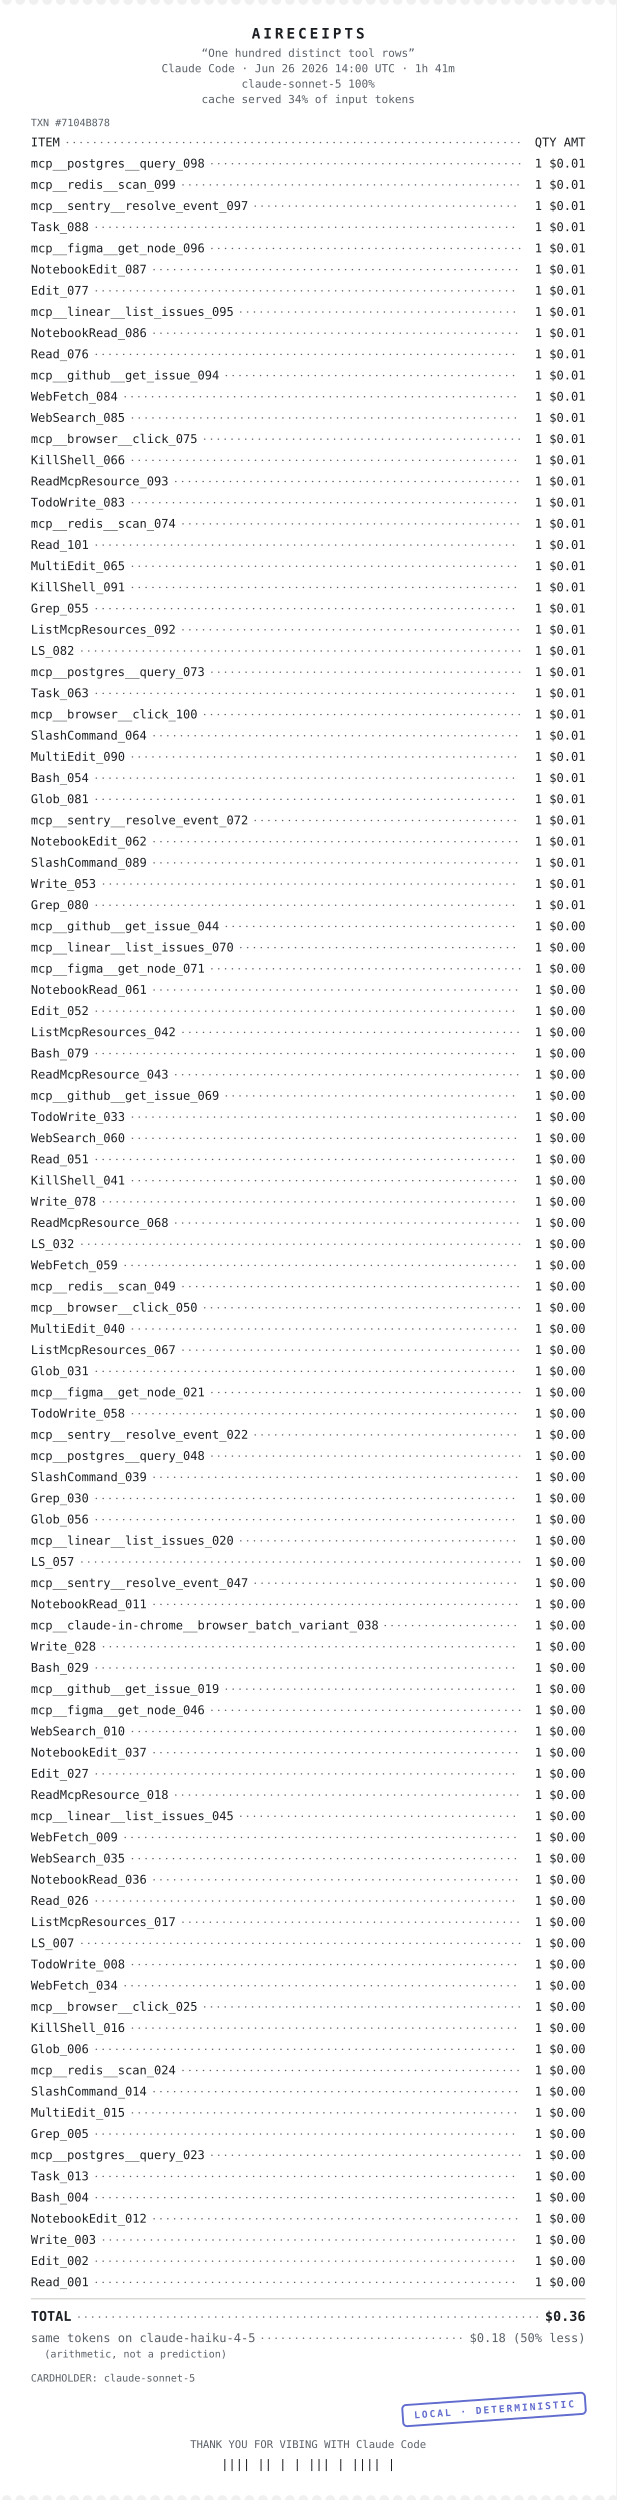
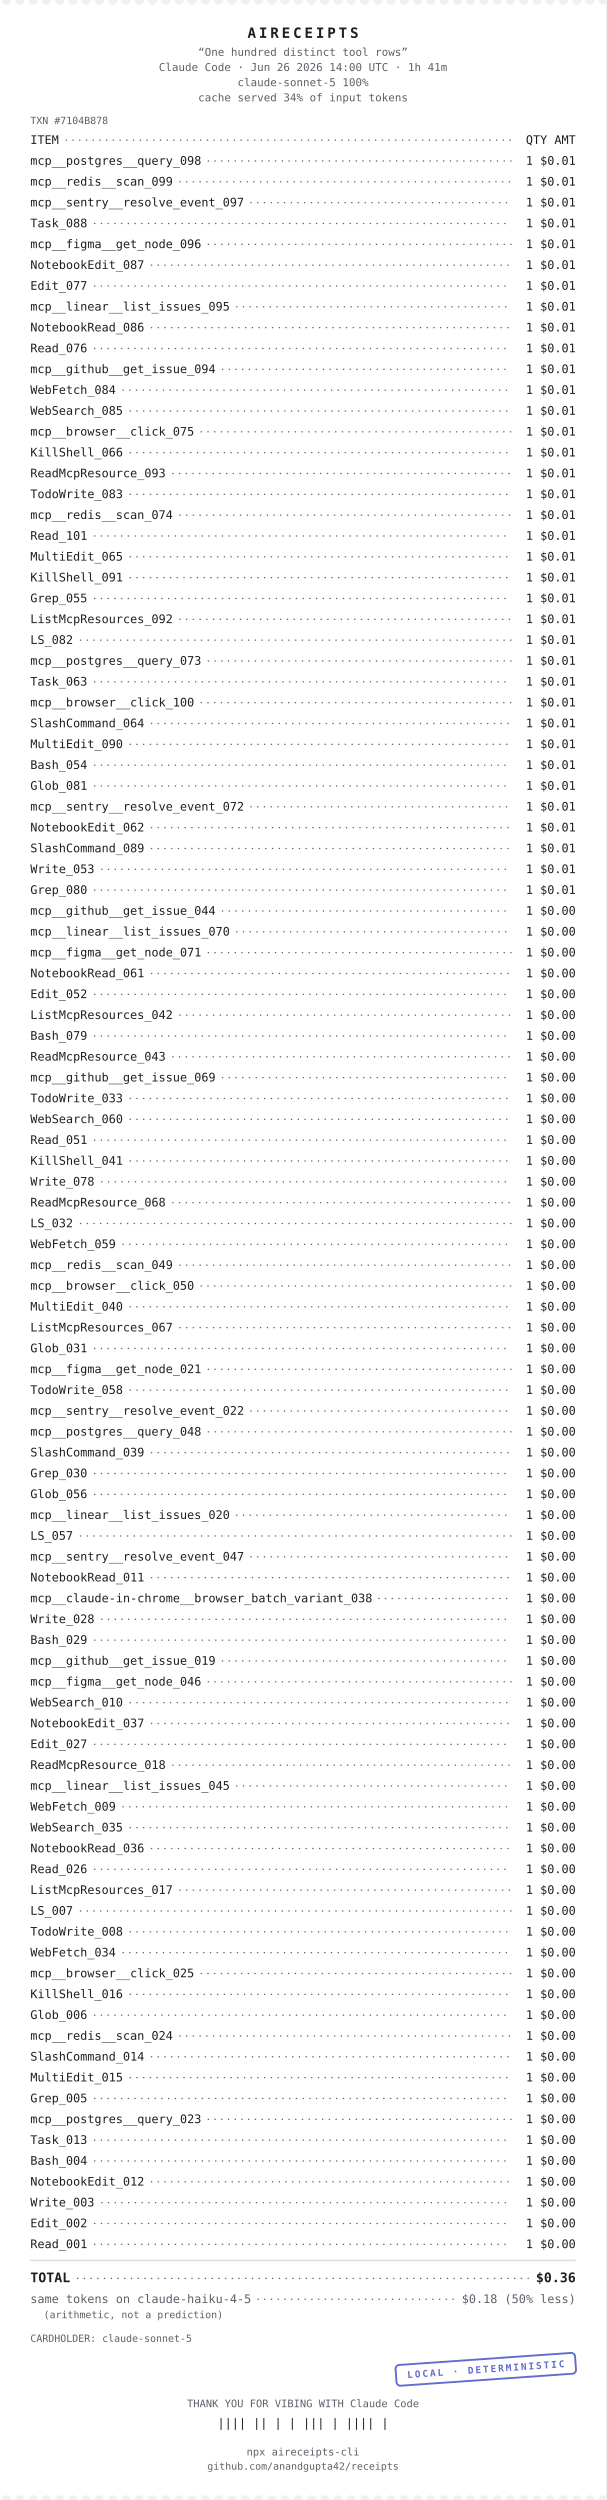
- <svg xmlns="http://www.w3.org/2000/svg" width="640" height="2596" viewBox="0 0 640 2596" font-family="&quot;SF Mono&quot;,&quot;Cascadia Code&quot;,&quot;JetBrains Mono&quot;,Menlo,Consolas,monospace" role="img" aria-label="aireceipts cost receipt">
+ <svg xmlns="http://www.w3.org/2000/svg" width="640" height="2640" viewBox="0 0 640 2640" font-family="&quot;SF Mono&quot;,&quot;Cascadia Code&quot;,&quot;JetBrains Mono&quot;,Menlo,Consolas,monospace" role="img" aria-label="aireceipts cost receipt">
  <g transform="translate(0 0)">
    <defs>
-       <mask id="perf-0" maskUnits="userSpaceOnUse" x="-5" y="-5" width="650" height="2606">
-         <rect x="0" y="0" width="640" height="2596" fill="#FFFFFF" />
+       <mask id="perf-0" maskUnits="userSpaceOnUse" x="-5" y="-5" width="650" height="2650">
+         <rect x="0" y="0" width="640" height="2640" fill="#FFFFFF" />
        <g class="perf-top">
          <circle cx="7" cy="0" r="5" fill="#000000" />
          <circle cx="21" cy="0" r="5" fill="#000000" />
          <circle cx="35" cy="0" r="5" fill="#000000" />
          <circle cx="49" cy="0" r="5" fill="#000000" />
          <circle cx="63" cy="0" r="5" fill="#000000" />
          <circle cx="77" cy="0" r="5" fill="#000000" />
          <circle cx="91" cy="0" r="5" fill="#000000" />
          <circle cx="105" cy="0" r="5" fill="#000000" />
          <circle cx="119" cy="0" r="5" fill="#000000" />
          <circle cx="133" cy="0" r="5" fill="#000000" />
          <circle cx="147" cy="0" r="5" fill="#000000" />
          <circle cx="161" cy="0" r="5" fill="#000000" />
          <circle cx="175" cy="0" r="5" fill="#000000" />
          <circle cx="189" cy="0" r="5" fill="#000000" />
          <circle cx="203" cy="0" r="5" fill="#000000" />
          <circle cx="217" cy="0" r="5" fill="#000000" />
          <circle cx="231" cy="0" r="5" fill="#000000" />
          <circle cx="245" cy="0" r="5" fill="#000000" />
          <circle cx="259" cy="0" r="5" fill="#000000" />
          <circle cx="273" cy="0" r="5" fill="#000000" />
          <circle cx="287" cy="0" r="5" fill="#000000" />
          <circle cx="301" cy="0" r="5" fill="#000000" />
          <circle cx="315" cy="0" r="5" fill="#000000" />
          <circle cx="329" cy="0" r="5" fill="#000000" />
          <circle cx="343" cy="0" r="5" fill="#000000" />
          <circle cx="357" cy="0" r="5" fill="#000000" />
          <circle cx="371" cy="0" r="5" fill="#000000" />
          <circle cx="385" cy="0" r="5" fill="#000000" />
          <circle cx="399" cy="0" r="5" fill="#000000" />
          <circle cx="413" cy="0" r="5" fill="#000000" />
          <circle cx="427" cy="0" r="5" fill="#000000" />
          <circle cx="441" cy="0" r="5" fill="#000000" />
          <circle cx="455" cy="0" r="5" fill="#000000" />
          <circle cx="469" cy="0" r="5" fill="#000000" />
          <circle cx="483" cy="0" r="5" fill="#000000" />
          <circle cx="497" cy="0" r="5" fill="#000000" />
          <circle cx="511" cy="0" r="5" fill="#000000" />
          <circle cx="525" cy="0" r="5" fill="#000000" />
          <circle cx="539" cy="0" r="5" fill="#000000" />
          <circle cx="553" cy="0" r="5" fill="#000000" />
          <circle cx="567" cy="0" r="5" fill="#000000" />
          <circle cx="581" cy="0" r="5" fill="#000000" />
          <circle cx="595" cy="0" r="5" fill="#000000" />
          <circle cx="609" cy="0" r="5" fill="#000000" />
          <circle cx="623" cy="0" r="5" fill="#000000" />
          <circle cx="637" cy="0" r="5" fill="#000000" />
        </g>
        <g class="perf-bottom">
-           <circle cx="7" cy="2596" r="5" fill="#000000" />
-           <circle cx="21" cy="2596" r="5" fill="#000000" />
-           <circle cx="35" cy="2596" r="5" fill="#000000" />
-           <circle cx="49" cy="2596" r="5" fill="#000000" />
-           <circle cx="63" cy="2596" r="5" fill="#000000" />
-           <circle cx="77" cy="2596" r="5" fill="#000000" />
-           <circle cx="91" cy="2596" r="5" fill="#000000" />
-           <circle cx="105" cy="2596" r="5" fill="#000000" />
-           <circle cx="119" cy="2596" r="5" fill="#000000" />
-           <circle cx="133" cy="2596" r="5" fill="#000000" />
-           <circle cx="147" cy="2596" r="5" fill="#000000" />
-           <circle cx="161" cy="2596" r="5" fill="#000000" />
-           <circle cx="175" cy="2596" r="5" fill="#000000" />
-           <circle cx="189" cy="2596" r="5" fill="#000000" />
-           <circle cx="203" cy="2596" r="5" fill="#000000" />
-           <circle cx="217" cy="2596" r="5" fill="#000000" />
-           <circle cx="231" cy="2596" r="5" fill="#000000" />
-           <circle cx="245" cy="2596" r="5" fill="#000000" />
-           <circle cx="259" cy="2596" r="5" fill="#000000" />
-           <circle cx="273" cy="2596" r="5" fill="#000000" />
-           <circle cx="287" cy="2596" r="5" fill="#000000" />
-           <circle cx="301" cy="2596" r="5" fill="#000000" />
-           <circle cx="315" cy="2596" r="5" fill="#000000" />
-           <circle cx="329" cy="2596" r="5" fill="#000000" />
-           <circle cx="343" cy="2596" r="5" fill="#000000" />
-           <circle cx="357" cy="2596" r="5" fill="#000000" />
-           <circle cx="371" cy="2596" r="5" fill="#000000" />
-           <circle cx="385" cy="2596" r="5" fill="#000000" />
-           <circle cx="399" cy="2596" r="5" fill="#000000" />
-           <circle cx="413" cy="2596" r="5" fill="#000000" />
-           <circle cx="427" cy="2596" r="5" fill="#000000" />
-           <circle cx="441" cy="2596" r="5" fill="#000000" />
-           <circle cx="455" cy="2596" r="5" fill="#000000" />
-           <circle cx="469" cy="2596" r="5" fill="#000000" />
-           <circle cx="483" cy="2596" r="5" fill="#000000" />
-           <circle cx="497" cy="2596" r="5" fill="#000000" />
-           <circle cx="511" cy="2596" r="5" fill="#000000" />
-           <circle cx="525" cy="2596" r="5" fill="#000000" />
-           <circle cx="539" cy="2596" r="5" fill="#000000" />
-           <circle cx="553" cy="2596" r="5" fill="#000000" />
-           <circle cx="567" cy="2596" r="5" fill="#000000" />
-           <circle cx="581" cy="2596" r="5" fill="#000000" />
-           <circle cx="595" cy="2596" r="5" fill="#000000" />
-           <circle cx="609" cy="2596" r="5" fill="#000000" />
-           <circle cx="623" cy="2596" r="5" fill="#000000" />
-           <circle cx="637" cy="2596" r="5" fill="#000000" />
+           <circle cx="7" cy="2640" r="5" fill="#000000" />
+           <circle cx="21" cy="2640" r="5" fill="#000000" />
+           <circle cx="35" cy="2640" r="5" fill="#000000" />
+           <circle cx="49" cy="2640" r="5" fill="#000000" />
+           <circle cx="63" cy="2640" r="5" fill="#000000" />
+           <circle cx="77" cy="2640" r="5" fill="#000000" />
+           <circle cx="91" cy="2640" r="5" fill="#000000" />
+           <circle cx="105" cy="2640" r="5" fill="#000000" />
+           <circle cx="119" cy="2640" r="5" fill="#000000" />
+           <circle cx="133" cy="2640" r="5" fill="#000000" />
+           <circle cx="147" cy="2640" r="5" fill="#000000" />
+           <circle cx="161" cy="2640" r="5" fill="#000000" />
+           <circle cx="175" cy="2640" r="5" fill="#000000" />
+           <circle cx="189" cy="2640" r="5" fill="#000000" />
+           <circle cx="203" cy="2640" r="5" fill="#000000" />
+           <circle cx="217" cy="2640" r="5" fill="#000000" />
+           <circle cx="231" cy="2640" r="5" fill="#000000" />
+           <circle cx="245" cy="2640" r="5" fill="#000000" />
+           <circle cx="259" cy="2640" r="5" fill="#000000" />
+           <circle cx="273" cy="2640" r="5" fill="#000000" />
+           <circle cx="287" cy="2640" r="5" fill="#000000" />
+           <circle cx="301" cy="2640" r="5" fill="#000000" />
+           <circle cx="315" cy="2640" r="5" fill="#000000" />
+           <circle cx="329" cy="2640" r="5" fill="#000000" />
+           <circle cx="343" cy="2640" r="5" fill="#000000" />
+           <circle cx="357" cy="2640" r="5" fill="#000000" />
+           <circle cx="371" cy="2640" r="5" fill="#000000" />
+           <circle cx="385" cy="2640" r="5" fill="#000000" />
+           <circle cx="399" cy="2640" r="5" fill="#000000" />
+           <circle cx="413" cy="2640" r="5" fill="#000000" />
+           <circle cx="427" cy="2640" r="5" fill="#000000" />
+           <circle cx="441" cy="2640" r="5" fill="#000000" />
+           <circle cx="455" cy="2640" r="5" fill="#000000" />
+           <circle cx="469" cy="2640" r="5" fill="#000000" />
+           <circle cx="483" cy="2640" r="5" fill="#000000" />
+           <circle cx="497" cy="2640" r="5" fill="#000000" />
+           <circle cx="511" cy="2640" r="5" fill="#000000" />
+           <circle cx="525" cy="2640" r="5" fill="#000000" />
+           <circle cx="539" cy="2640" r="5" fill="#000000" />
+           <circle cx="553" cy="2640" r="5" fill="#000000" />
+           <circle cx="567" cy="2640" r="5" fill="#000000" />
+           <circle cx="581" cy="2640" r="5" fill="#000000" />
+           <circle cx="595" cy="2640" r="5" fill="#000000" />
+           <circle cx="609" cy="2640" r="5" fill="#000000" />
+           <circle cx="623" cy="2640" r="5" fill="#000000" />
+           <circle cx="637" cy="2640" r="5" fill="#000000" />
        </g>
      </mask>
    </defs>
-     <rect x="0" y="0" width="640" height="2596" fill="#FFFFFF" mask="url(#perf-0)" />
+     <rect x="0" y="0" width="640" height="2640" fill="#FFFFFF" mask="url(#perf-0)" />
    <text x="320" y="40" font-size="15" fill="#1B1E22" text-anchor="middle" font-weight="700" letter-spacing="3">AIRECEIPTS</text>
    <text x="320" y="59" font-size="11.5" fill="#5A6068" text-anchor="middle">“One hundred distinct tool rows”</text>
    <text x="320" y="75" font-size="11.5" fill="#5A6068" text-anchor="middle">Claude Code · Jun 26 2026 14:00 UTC · 1h 41m</text>
    <text x="320" y="91" font-size="11.5" fill="#5A6068" text-anchor="middle">claude-sonnet-5 100%</text>
    <text x="320" y="107" font-size="11.5" fill="#5A6068" text-anchor="middle">cache served 34% of input tokens</text>
    <text x="32" y="131" font-size="10.5" fill="#5A6068" text-anchor="start">TXN #7104B878</text>
    <text x="32" y="152" font-size="12.5" fill="#1B1E22" text-anchor="start">ITEM</text>
    <text x="608" y="152" font-size="12.5" fill="#1B1E22" text-anchor="end">QTY  AMT</text>
    <line x1="70" y1="148" x2="540" y2="148" stroke="#5A6068" stroke-width="1.5" stroke-linecap="round" stroke-dasharray="0.1 7" />
    <text x="32" y="174" font-size="12.5" fill="#1B1E22" text-anchor="start">mcp__postgres__query_098</text>
    <text x="608" y="174" font-size="12.5" fill="#1B1E22" text-anchor="end">1  $0.01</text>
    <line x1="220" y1="170" x2="540" y2="170" stroke="#5A6068" stroke-width="1.5" stroke-linecap="round" stroke-dasharray="0.1 7" />
    <text x="32" y="196" font-size="12.5" fill="#1B1E22" text-anchor="start">mcp__redis__scan_099</text>
    <text x="608" y="196" font-size="12.5" fill="#1B1E22" text-anchor="end">1  $0.01</text>
    <line x1="190" y1="192" x2="540" y2="192" stroke="#5A6068" stroke-width="1.5" stroke-linecap="round" stroke-dasharray="0.1 7" />
    <text x="32" y="218" font-size="12.5" fill="#1B1E22" text-anchor="start">mcp__sentry__resolve_event_097</text>
    <text x="608" y="218" font-size="12.5" fill="#1B1E22" text-anchor="end">1  $0.01</text>
    <line x1="265" y1="214" x2="540" y2="214" stroke="#5A6068" stroke-width="1.5" stroke-linecap="round" stroke-dasharray="0.1 7" />
    <text x="32" y="240" font-size="12.5" fill="#1B1E22" text-anchor="start">Task_088</text>
    <text x="608" y="240" font-size="12.5" fill="#1B1E22" text-anchor="end">1  $0.01</text>
    <line x1="100" y1="236" x2="540" y2="236" stroke="#5A6068" stroke-width="1.5" stroke-linecap="round" stroke-dasharray="0.1 7" />
    <text x="32" y="262" font-size="12.5" fill="#1B1E22" text-anchor="start">mcp__figma__get_node_096</text>
    <text x="608" y="262" font-size="12.5" fill="#1B1E22" text-anchor="end">1  $0.01</text>
    <line x1="220" y1="258" x2="540" y2="258" stroke="#5A6068" stroke-width="1.5" stroke-linecap="round" stroke-dasharray="0.1 7" />
    <text x="32" y="284" font-size="12.5" fill="#1B1E22" text-anchor="start">NotebookEdit_087</text>
    <text x="608" y="284" font-size="12.5" fill="#1B1E22" text-anchor="end">1  $0.01</text>
    <line x1="160" y1="280" x2="540" y2="280" stroke="#5A6068" stroke-width="1.5" stroke-linecap="round" stroke-dasharray="0.1 7" />
    <text x="32" y="306" font-size="12.5" fill="#1B1E22" text-anchor="start">Edit_077</text>
    <text x="608" y="306" font-size="12.5" fill="#1B1E22" text-anchor="end">1  $0.01</text>
    <line x1="100" y1="302" x2="540" y2="302" stroke="#5A6068" stroke-width="1.5" stroke-linecap="round" stroke-dasharray="0.1 7" />
    <text x="32" y="328" font-size="12.5" fill="#1B1E22" text-anchor="start">mcp__linear__list_issues_095</text>
    <text x="608" y="328" font-size="12.5" fill="#1B1E22" text-anchor="end">1  $0.01</text>
    <line x1="250" y1="324" x2="540" y2="324" stroke="#5A6068" stroke-width="1.5" stroke-linecap="round" stroke-dasharray="0.1 7" />
    <text x="32" y="350" font-size="12.5" fill="#1B1E22" text-anchor="start">NotebookRead_086</text>
    <text x="608" y="350" font-size="12.5" fill="#1B1E22" text-anchor="end">1  $0.01</text>
    <line x1="160" y1="346" x2="540" y2="346" stroke="#5A6068" stroke-width="1.5" stroke-linecap="round" stroke-dasharray="0.1 7" />
    <text x="32" y="372" font-size="12.5" fill="#1B1E22" text-anchor="start">Read_076</text>
    <text x="608" y="372" font-size="12.5" fill="#1B1E22" text-anchor="end">1  $0.01</text>
    <line x1="100" y1="368" x2="540" y2="368" stroke="#5A6068" stroke-width="1.5" stroke-linecap="round" stroke-dasharray="0.1 7" />
    <text x="32" y="394" font-size="12.5" fill="#1B1E22" text-anchor="start">mcp__github__get_issue_094</text>
    <text x="608" y="394" font-size="12.5" fill="#1B1E22" text-anchor="end">1  $0.01</text>
    <line x1="235" y1="390" x2="540" y2="390" stroke="#5A6068" stroke-width="1.5" stroke-linecap="round" stroke-dasharray="0.1 7" />
    <text x="32" y="416" font-size="12.5" fill="#1B1E22" text-anchor="start">WebFetch_084</text>
    <text x="608" y="416" font-size="12.5" fill="#1B1E22" text-anchor="end">1  $0.01</text>
    <line x1="130" y1="412" x2="540" y2="412" stroke="#5A6068" stroke-width="1.5" stroke-linecap="round" stroke-dasharray="0.1 7" />
    <text x="32" y="438" font-size="12.5" fill="#1B1E22" text-anchor="start">WebSearch_085</text>
    <text x="608" y="438" font-size="12.5" fill="#1B1E22" text-anchor="end">1  $0.01</text>
    <line x1="137.5" y1="434" x2="540" y2="434" stroke="#5A6068" stroke-width="1.5" stroke-linecap="round" stroke-dasharray="0.1 7" />
    <text x="32" y="460" font-size="12.5" fill="#1B1E22" text-anchor="start">mcp__browser__click_075</text>
    <text x="608" y="460" font-size="12.5" fill="#1B1E22" text-anchor="end">1  $0.01</text>
    <line x1="212.5" y1="456" x2="540" y2="456" stroke="#5A6068" stroke-width="1.5" stroke-linecap="round" stroke-dasharray="0.1 7" />
    <text x="32" y="482" font-size="12.5" fill="#1B1E22" text-anchor="start">KillShell_066</text>
    <text x="608" y="482" font-size="12.5" fill="#1B1E22" text-anchor="end">1  $0.01</text>
    <line x1="137.5" y1="478" x2="540" y2="478" stroke="#5A6068" stroke-width="1.5" stroke-linecap="round" stroke-dasharray="0.1 7" />
    <text x="32" y="504" font-size="12.5" fill="#1B1E22" text-anchor="start">ReadMcpResource_093</text>
    <text x="608" y="504" font-size="12.5" fill="#1B1E22" text-anchor="end">1  $0.01</text>
    <line x1="182.5" y1="500" x2="540" y2="500" stroke="#5A6068" stroke-width="1.5" stroke-linecap="round" stroke-dasharray="0.1 7" />
    <text x="32" y="526" font-size="12.5" fill="#1B1E22" text-anchor="start">TodoWrite_083</text>
    <text x="608" y="526" font-size="12.5" fill="#1B1E22" text-anchor="end">1  $0.01</text>
    <line x1="137.5" y1="522" x2="540" y2="522" stroke="#5A6068" stroke-width="1.5" stroke-linecap="round" stroke-dasharray="0.1 7" />
    <text x="32" y="548" font-size="12.5" fill="#1B1E22" text-anchor="start">mcp__redis__scan_074</text>
    <text x="608" y="548" font-size="12.5" fill="#1B1E22" text-anchor="end">1  $0.01</text>
    <line x1="190" y1="544" x2="540" y2="544" stroke="#5A6068" stroke-width="1.5" stroke-linecap="round" stroke-dasharray="0.1 7" />
    <text x="32" y="570" font-size="12.5" fill="#1B1E22" text-anchor="start">Read_101</text>
    <text x="608" y="570" font-size="12.5" fill="#1B1E22" text-anchor="end">1  $0.01</text>
    <line x1="100" y1="566" x2="540" y2="566" stroke="#5A6068" stroke-width="1.5" stroke-linecap="round" stroke-dasharray="0.1 7" />
    <text x="32" y="592" font-size="12.5" fill="#1B1E22" text-anchor="start">MultiEdit_065</text>
    <text x="608" y="592" font-size="12.5" fill="#1B1E22" text-anchor="end">1  $0.01</text>
    <line x1="137.5" y1="588" x2="540" y2="588" stroke="#5A6068" stroke-width="1.5" stroke-linecap="round" stroke-dasharray="0.1 7" />
    <text x="32" y="614" font-size="12.5" fill="#1B1E22" text-anchor="start">KillShell_091</text>
    <text x="608" y="614" font-size="12.5" fill="#1B1E22" text-anchor="end">1  $0.01</text>
    <line x1="137.5" y1="610" x2="540" y2="610" stroke="#5A6068" stroke-width="1.5" stroke-linecap="round" stroke-dasharray="0.1 7" />
    <text x="32" y="636" font-size="12.5" fill="#1B1E22" text-anchor="start">Grep_055</text>
    <text x="608" y="636" font-size="12.5" fill="#1B1E22" text-anchor="end">1  $0.01</text>
    <line x1="100" y1="632" x2="540" y2="632" stroke="#5A6068" stroke-width="1.5" stroke-linecap="round" stroke-dasharray="0.1 7" />
    <text x="32" y="658" font-size="12.5" fill="#1B1E22" text-anchor="start">ListMcpResources_092</text>
    <text x="608" y="658" font-size="12.5" fill="#1B1E22" text-anchor="end">1  $0.01</text>
    <line x1="190" y1="654" x2="540" y2="654" stroke="#5A6068" stroke-width="1.5" stroke-linecap="round" stroke-dasharray="0.1 7" />
    <text x="32" y="680" font-size="12.5" fill="#1B1E22" text-anchor="start">LS_082</text>
    <text x="608" y="680" font-size="12.5" fill="#1B1E22" text-anchor="end">1  $0.01</text>
    <line x1="85" y1="676" x2="540" y2="676" stroke="#5A6068" stroke-width="1.5" stroke-linecap="round" stroke-dasharray="0.1 7" />
    <text x="32" y="702" font-size="12.5" fill="#1B1E22" text-anchor="start">mcp__postgres__query_073</text>
    <text x="608" y="702" font-size="12.5" fill="#1B1E22" text-anchor="end">1  $0.01</text>
    <line x1="220" y1="698" x2="540" y2="698" stroke="#5A6068" stroke-width="1.5" stroke-linecap="round" stroke-dasharray="0.1 7" />
    <text x="32" y="724" font-size="12.5" fill="#1B1E22" text-anchor="start">Task_063</text>
    <text x="608" y="724" font-size="12.5" fill="#1B1E22" text-anchor="end">1  $0.01</text>
    <line x1="100" y1="720" x2="540" y2="720" stroke="#5A6068" stroke-width="1.5" stroke-linecap="round" stroke-dasharray="0.1 7" />
    <text x="32" y="746" font-size="12.5" fill="#1B1E22" text-anchor="start">mcp__browser__click_100</text>
    <text x="608" y="746" font-size="12.5" fill="#1B1E22" text-anchor="end">1  $0.01</text>
    <line x1="212.5" y1="742" x2="540" y2="742" stroke="#5A6068" stroke-width="1.5" stroke-linecap="round" stroke-dasharray="0.1 7" />
    <text x="32" y="768" font-size="12.5" fill="#1B1E22" text-anchor="start">SlashCommand_064</text>
    <text x="608" y="768" font-size="12.5" fill="#1B1E22" text-anchor="end">1  $0.01</text>
    <line x1="160" y1="764" x2="540" y2="764" stroke="#5A6068" stroke-width="1.5" stroke-linecap="round" stroke-dasharray="0.1 7" />
    <text x="32" y="790" font-size="12.5" fill="#1B1E22" text-anchor="start">MultiEdit_090</text>
    <text x="608" y="790" font-size="12.5" fill="#1B1E22" text-anchor="end">1  $0.01</text>
    <line x1="137.5" y1="786" x2="540" y2="786" stroke="#5A6068" stroke-width="1.5" stroke-linecap="round" stroke-dasharray="0.1 7" />
    <text x="32" y="812" font-size="12.5" fill="#1B1E22" text-anchor="start">Bash_054</text>
    <text x="608" y="812" font-size="12.5" fill="#1B1E22" text-anchor="end">1  $0.01</text>
    <line x1="100" y1="808" x2="540" y2="808" stroke="#5A6068" stroke-width="1.5" stroke-linecap="round" stroke-dasharray="0.1 7" />
    <text x="32" y="834" font-size="12.5" fill="#1B1E22" text-anchor="start">Glob_081</text>
    <text x="608" y="834" font-size="12.5" fill="#1B1E22" text-anchor="end">1  $0.01</text>
    <line x1="100" y1="830" x2="540" y2="830" stroke="#5A6068" stroke-width="1.5" stroke-linecap="round" stroke-dasharray="0.1 7" />
    <text x="32" y="856" font-size="12.5" fill="#1B1E22" text-anchor="start">mcp__sentry__resolve_event_072</text>
    <text x="608" y="856" font-size="12.5" fill="#1B1E22" text-anchor="end">1  $0.01</text>
    <line x1="265" y1="852" x2="540" y2="852" stroke="#5A6068" stroke-width="1.5" stroke-linecap="round" stroke-dasharray="0.1 7" />
    <text x="32" y="878" font-size="12.5" fill="#1B1E22" text-anchor="start">NotebookEdit_062</text>
    <text x="608" y="878" font-size="12.5" fill="#1B1E22" text-anchor="end">1  $0.01</text>
    <line x1="160" y1="874" x2="540" y2="874" stroke="#5A6068" stroke-width="1.5" stroke-linecap="round" stroke-dasharray="0.1 7" />
    <text x="32" y="900" font-size="12.5" fill="#1B1E22" text-anchor="start">SlashCommand_089</text>
    <text x="608" y="900" font-size="12.5" fill="#1B1E22" text-anchor="end">1  $0.01</text>
    <line x1="160" y1="896" x2="540" y2="896" stroke="#5A6068" stroke-width="1.5" stroke-linecap="round" stroke-dasharray="0.1 7" />
    <text x="32" y="922" font-size="12.5" fill="#1B1E22" text-anchor="start">Write_053</text>
    <text x="608" y="922" font-size="12.5" fill="#1B1E22" text-anchor="end">1  $0.01</text>
    <line x1="107.5" y1="918" x2="540" y2="918" stroke="#5A6068" stroke-width="1.5" stroke-linecap="round" stroke-dasharray="0.1 7" />
    <text x="32" y="944" font-size="12.5" fill="#1B1E22" text-anchor="start">Grep_080</text>
    <text x="608" y="944" font-size="12.5" fill="#1B1E22" text-anchor="end">1  $0.01</text>
    <line x1="100" y1="940" x2="540" y2="940" stroke="#5A6068" stroke-width="1.5" stroke-linecap="round" stroke-dasharray="0.1 7" />
    <text x="32" y="966" font-size="12.5" fill="#1B1E22" text-anchor="start">mcp__github__get_issue_044</text>
    <text x="608" y="966" font-size="12.5" fill="#1B1E22" text-anchor="end">1  $0.00</text>
    <line x1="235" y1="962" x2="540" y2="962" stroke="#5A6068" stroke-width="1.5" stroke-linecap="round" stroke-dasharray="0.1 7" />
    <text x="32" y="988" font-size="12.5" fill="#1B1E22" text-anchor="start">mcp__linear__list_issues_070</text>
    <text x="608" y="988" font-size="12.5" fill="#1B1E22" text-anchor="end">1  $0.00</text>
    <line x1="250" y1="984" x2="540" y2="984" stroke="#5A6068" stroke-width="1.5" stroke-linecap="round" stroke-dasharray="0.1 7" />
    <text x="32" y="1010" font-size="12.5" fill="#1B1E22" text-anchor="start">mcp__figma__get_node_071</text>
    <text x="608" y="1010" font-size="12.5" fill="#1B1E22" text-anchor="end">1  $0.00</text>
    <line x1="220" y1="1006" x2="540" y2="1006" stroke="#5A6068" stroke-width="1.5" stroke-linecap="round" stroke-dasharray="0.1 7" />
    <text x="32" y="1032" font-size="12.5" fill="#1B1E22" text-anchor="start">NotebookRead_061</text>
    <text x="608" y="1032" font-size="12.5" fill="#1B1E22" text-anchor="end">1  $0.00</text>
    <line x1="160" y1="1028" x2="540" y2="1028" stroke="#5A6068" stroke-width="1.5" stroke-linecap="round" stroke-dasharray="0.1 7" />
    <text x="32" y="1054" font-size="12.5" fill="#1B1E22" text-anchor="start">Edit_052</text>
    <text x="608" y="1054" font-size="12.5" fill="#1B1E22" text-anchor="end">1  $0.00</text>
    <line x1="100" y1="1050" x2="540" y2="1050" stroke="#5A6068" stroke-width="1.5" stroke-linecap="round" stroke-dasharray="0.1 7" />
    <text x="32" y="1076" font-size="12.5" fill="#1B1E22" text-anchor="start">ListMcpResources_042</text>
    <text x="608" y="1076" font-size="12.5" fill="#1B1E22" text-anchor="end">1  $0.00</text>
    <line x1="190" y1="1072" x2="540" y2="1072" stroke="#5A6068" stroke-width="1.5" stroke-linecap="round" stroke-dasharray="0.1 7" />
    <text x="32" y="1098" font-size="12.5" fill="#1B1E22" text-anchor="start">Bash_079</text>
    <text x="608" y="1098" font-size="12.5" fill="#1B1E22" text-anchor="end">1  $0.00</text>
    <line x1="100" y1="1094" x2="540" y2="1094" stroke="#5A6068" stroke-width="1.5" stroke-linecap="round" stroke-dasharray="0.1 7" />
    <text x="32" y="1120" font-size="12.5" fill="#1B1E22" text-anchor="start">ReadMcpResource_043</text>
    <text x="608" y="1120" font-size="12.5" fill="#1B1E22" text-anchor="end">1  $0.00</text>
    <line x1="182.5" y1="1116" x2="540" y2="1116" stroke="#5A6068" stroke-width="1.5" stroke-linecap="round" stroke-dasharray="0.1 7" />
    <text x="32" y="1142" font-size="12.5" fill="#1B1E22" text-anchor="start">mcp__github__get_issue_069</text>
    <text x="608" y="1142" font-size="12.5" fill="#1B1E22" text-anchor="end">1  $0.00</text>
    <line x1="235" y1="1138" x2="540" y2="1138" stroke="#5A6068" stroke-width="1.5" stroke-linecap="round" stroke-dasharray="0.1 7" />
    <text x="32" y="1164" font-size="12.5" fill="#1B1E22" text-anchor="start">TodoWrite_033</text>
    <text x="608" y="1164" font-size="12.5" fill="#1B1E22" text-anchor="end">1  $0.00</text>
    <line x1="137.5" y1="1160" x2="540" y2="1160" stroke="#5A6068" stroke-width="1.5" stroke-linecap="round" stroke-dasharray="0.1 7" />
    <text x="32" y="1186" font-size="12.5" fill="#1B1E22" text-anchor="start">WebSearch_060</text>
    <text x="608" y="1186" font-size="12.5" fill="#1B1E22" text-anchor="end">1  $0.00</text>
    <line x1="137.5" y1="1182" x2="540" y2="1182" stroke="#5A6068" stroke-width="1.5" stroke-linecap="round" stroke-dasharray="0.1 7" />
    <text x="32" y="1208" font-size="12.5" fill="#1B1E22" text-anchor="start">Read_051</text>
    <text x="608" y="1208" font-size="12.5" fill="#1B1E22" text-anchor="end">1  $0.00</text>
    <line x1="100" y1="1204" x2="540" y2="1204" stroke="#5A6068" stroke-width="1.5" stroke-linecap="round" stroke-dasharray="0.1 7" />
    <text x="32" y="1230" font-size="12.5" fill="#1B1E22" text-anchor="start">KillShell_041</text>
    <text x="608" y="1230" font-size="12.5" fill="#1B1E22" text-anchor="end">1  $0.00</text>
    <line x1="137.5" y1="1226" x2="540" y2="1226" stroke="#5A6068" stroke-width="1.5" stroke-linecap="round" stroke-dasharray="0.1 7" />
    <text x="32" y="1252" font-size="12.5" fill="#1B1E22" text-anchor="start">Write_078</text>
    <text x="608" y="1252" font-size="12.5" fill="#1B1E22" text-anchor="end">1  $0.00</text>
    <line x1="107.5" y1="1248" x2="540" y2="1248" stroke="#5A6068" stroke-width="1.5" stroke-linecap="round" stroke-dasharray="0.1 7" />
    <text x="32" y="1274" font-size="12.5" fill="#1B1E22" text-anchor="start">ReadMcpResource_068</text>
    <text x="608" y="1274" font-size="12.5" fill="#1B1E22" text-anchor="end">1  $0.00</text>
    <line x1="182.5" y1="1270" x2="540" y2="1270" stroke="#5A6068" stroke-width="1.5" stroke-linecap="round" stroke-dasharray="0.1 7" />
    <text x="32" y="1296" font-size="12.5" fill="#1B1E22" text-anchor="start">LS_032</text>
    <text x="608" y="1296" font-size="12.5" fill="#1B1E22" text-anchor="end">1  $0.00</text>
    <line x1="85" y1="1292" x2="540" y2="1292" stroke="#5A6068" stroke-width="1.5" stroke-linecap="round" stroke-dasharray="0.1 7" />
    <text x="32" y="1318" font-size="12.5" fill="#1B1E22" text-anchor="start">WebFetch_059</text>
    <text x="608" y="1318" font-size="12.5" fill="#1B1E22" text-anchor="end">1  $0.00</text>
    <line x1="130" y1="1314" x2="540" y2="1314" stroke="#5A6068" stroke-width="1.5" stroke-linecap="round" stroke-dasharray="0.1 7" />
    <text x="32" y="1340" font-size="12.5" fill="#1B1E22" text-anchor="start">mcp__redis__scan_049</text>
    <text x="608" y="1340" font-size="12.5" fill="#1B1E22" text-anchor="end">1  $0.00</text>
    <line x1="190" y1="1336" x2="540" y2="1336" stroke="#5A6068" stroke-width="1.5" stroke-linecap="round" stroke-dasharray="0.1 7" />
    <text x="32" y="1362" font-size="12.5" fill="#1B1E22" text-anchor="start">mcp__browser__click_050</text>
    <text x="608" y="1362" font-size="12.5" fill="#1B1E22" text-anchor="end">1  $0.00</text>
    <line x1="212.5" y1="1358" x2="540" y2="1358" stroke="#5A6068" stroke-width="1.5" stroke-linecap="round" stroke-dasharray="0.1 7" />
    <text x="32" y="1384" font-size="12.5" fill="#1B1E22" text-anchor="start">MultiEdit_040</text>
    <text x="608" y="1384" font-size="12.5" fill="#1B1E22" text-anchor="end">1  $0.00</text>
    <line x1="137.5" y1="1380" x2="540" y2="1380" stroke="#5A6068" stroke-width="1.5" stroke-linecap="round" stroke-dasharray="0.1 7" />
    <text x="32" y="1406" font-size="12.5" fill="#1B1E22" text-anchor="start">ListMcpResources_067</text>
    <text x="608" y="1406" font-size="12.5" fill="#1B1E22" text-anchor="end">1  $0.00</text>
    <line x1="190" y1="1402" x2="540" y2="1402" stroke="#5A6068" stroke-width="1.5" stroke-linecap="round" stroke-dasharray="0.1 7" />
    <text x="32" y="1428" font-size="12.5" fill="#1B1E22" text-anchor="start">Glob_031</text>
    <text x="608" y="1428" font-size="12.5" fill="#1B1E22" text-anchor="end">1  $0.00</text>
    <line x1="100" y1="1424" x2="540" y2="1424" stroke="#5A6068" stroke-width="1.5" stroke-linecap="round" stroke-dasharray="0.1 7" />
    <text x="32" y="1450" font-size="12.5" fill="#1B1E22" text-anchor="start">mcp__figma__get_node_021</text>
    <text x="608" y="1450" font-size="12.5" fill="#1B1E22" text-anchor="end">1  $0.00</text>
    <line x1="220" y1="1446" x2="540" y2="1446" stroke="#5A6068" stroke-width="1.5" stroke-linecap="round" stroke-dasharray="0.1 7" />
    <text x="32" y="1472" font-size="12.5" fill="#1B1E22" text-anchor="start">TodoWrite_058</text>
    <text x="608" y="1472" font-size="12.5" fill="#1B1E22" text-anchor="end">1  $0.00</text>
    <line x1="137.5" y1="1468" x2="540" y2="1468" stroke="#5A6068" stroke-width="1.5" stroke-linecap="round" stroke-dasharray="0.1 7" />
    <text x="32" y="1494" font-size="12.5" fill="#1B1E22" text-anchor="start">mcp__sentry__resolve_event_022</text>
    <text x="608" y="1494" font-size="12.5" fill="#1B1E22" text-anchor="end">1  $0.00</text>
    <line x1="265" y1="1490" x2="540" y2="1490" stroke="#5A6068" stroke-width="1.5" stroke-linecap="round" stroke-dasharray="0.1 7" />
    <text x="32" y="1516" font-size="12.5" fill="#1B1E22" text-anchor="start">mcp__postgres__query_048</text>
    <text x="608" y="1516" font-size="12.5" fill="#1B1E22" text-anchor="end">1  $0.00</text>
    <line x1="220" y1="1512" x2="540" y2="1512" stroke="#5A6068" stroke-width="1.5" stroke-linecap="round" stroke-dasharray="0.1 7" />
    <text x="32" y="1538" font-size="12.5" fill="#1B1E22" text-anchor="start">SlashCommand_039</text>
    <text x="608" y="1538" font-size="12.5" fill="#1B1E22" text-anchor="end">1  $0.00</text>
    <line x1="160" y1="1534" x2="540" y2="1534" stroke="#5A6068" stroke-width="1.5" stroke-linecap="round" stroke-dasharray="0.1 7" />
    <text x="32" y="1560" font-size="12.5" fill="#1B1E22" text-anchor="start">Grep_030</text>
    <text x="608" y="1560" font-size="12.5" fill="#1B1E22" text-anchor="end">1  $0.00</text>
    <line x1="100" y1="1556" x2="540" y2="1556" stroke="#5A6068" stroke-width="1.5" stroke-linecap="round" stroke-dasharray="0.1 7" />
    <text x="32" y="1582" font-size="12.5" fill="#1B1E22" text-anchor="start">Glob_056</text>
    <text x="608" y="1582" font-size="12.5" fill="#1B1E22" text-anchor="end">1  $0.00</text>
    <line x1="100" y1="1578" x2="540" y2="1578" stroke="#5A6068" stroke-width="1.5" stroke-linecap="round" stroke-dasharray="0.1 7" />
    <text x="32" y="1604" font-size="12.5" fill="#1B1E22" text-anchor="start">mcp__linear__list_issues_020</text>
    <text x="608" y="1604" font-size="12.5" fill="#1B1E22" text-anchor="end">1  $0.00</text>
    <line x1="250" y1="1600" x2="540" y2="1600" stroke="#5A6068" stroke-width="1.5" stroke-linecap="round" stroke-dasharray="0.1 7" />
    <text x="32" y="1626" font-size="12.5" fill="#1B1E22" text-anchor="start">LS_057</text>
    <text x="608" y="1626" font-size="12.5" fill="#1B1E22" text-anchor="end">1  $0.00</text>
    <line x1="85" y1="1622" x2="540" y2="1622" stroke="#5A6068" stroke-width="1.5" stroke-linecap="round" stroke-dasharray="0.1 7" />
    <text x="32" y="1648" font-size="12.5" fill="#1B1E22" text-anchor="start">mcp__sentry__resolve_event_047</text>
    <text x="608" y="1648" font-size="12.5" fill="#1B1E22" text-anchor="end">1  $0.00</text>
    <line x1="265" y1="1644" x2="540" y2="1644" stroke="#5A6068" stroke-width="1.5" stroke-linecap="round" stroke-dasharray="0.1 7" />
    <text x="32" y="1670" font-size="12.5" fill="#1B1E22" text-anchor="start">NotebookRead_011</text>
    <text x="608" y="1670" font-size="12.5" fill="#1B1E22" text-anchor="end">1  $0.00</text>
    <line x1="160" y1="1666" x2="540" y2="1666" stroke="#5A6068" stroke-width="1.5" stroke-linecap="round" stroke-dasharray="0.1 7" />
    <text x="32" y="1692" font-size="12.5" fill="#1B1E22" text-anchor="start">mcp__claude-in-chrome__browser_batch_variant_038</text>
    <text x="608" y="1692" font-size="12.5" fill="#1B1E22" text-anchor="end">1  $0.00</text>
    <line x1="400" y1="1688" x2="540" y2="1688" stroke="#5A6068" stroke-width="1.5" stroke-linecap="round" stroke-dasharray="0.1 7" />
    <text x="32" y="1714" font-size="12.5" fill="#1B1E22" text-anchor="start">Write_028</text>
    <text x="608" y="1714" font-size="12.5" fill="#1B1E22" text-anchor="end">1  $0.00</text>
    <line x1="107.5" y1="1710" x2="540" y2="1710" stroke="#5A6068" stroke-width="1.5" stroke-linecap="round" stroke-dasharray="0.1 7" />
    <text x="32" y="1736" font-size="12.5" fill="#1B1E22" text-anchor="start">Bash_029</text>
    <text x="608" y="1736" font-size="12.5" fill="#1B1E22" text-anchor="end">1  $0.00</text>
    <line x1="100" y1="1732" x2="540" y2="1732" stroke="#5A6068" stroke-width="1.5" stroke-linecap="round" stroke-dasharray="0.1 7" />
    <text x="32" y="1758" font-size="12.5" fill="#1B1E22" text-anchor="start">mcp__github__get_issue_019</text>
    <text x="608" y="1758" font-size="12.5" fill="#1B1E22" text-anchor="end">1  $0.00</text>
    <line x1="235" y1="1754" x2="540" y2="1754" stroke="#5A6068" stroke-width="1.5" stroke-linecap="round" stroke-dasharray="0.1 7" />
    <text x="32" y="1780" font-size="12.5" fill="#1B1E22" text-anchor="start">mcp__figma__get_node_046</text>
    <text x="608" y="1780" font-size="12.5" fill="#1B1E22" text-anchor="end">1  $0.00</text>
    <line x1="220" y1="1776" x2="540" y2="1776" stroke="#5A6068" stroke-width="1.5" stroke-linecap="round" stroke-dasharray="0.1 7" />
    <text x="32" y="1802" font-size="12.5" fill="#1B1E22" text-anchor="start">WebSearch_010</text>
    <text x="608" y="1802" font-size="12.5" fill="#1B1E22" text-anchor="end">1  $0.00</text>
    <line x1="137.5" y1="1798" x2="540" y2="1798" stroke="#5A6068" stroke-width="1.5" stroke-linecap="round" stroke-dasharray="0.1 7" />
    <text x="32" y="1824" font-size="12.5" fill="#1B1E22" text-anchor="start">NotebookEdit_037</text>
    <text x="608" y="1824" font-size="12.5" fill="#1B1E22" text-anchor="end">1  $0.00</text>
    <line x1="160" y1="1820" x2="540" y2="1820" stroke="#5A6068" stroke-width="1.5" stroke-linecap="round" stroke-dasharray="0.1 7" />
    <text x="32" y="1846" font-size="12.5" fill="#1B1E22" text-anchor="start">Edit_027</text>
    <text x="608" y="1846" font-size="12.5" fill="#1B1E22" text-anchor="end">1  $0.00</text>
    <line x1="100" y1="1842" x2="540" y2="1842" stroke="#5A6068" stroke-width="1.5" stroke-linecap="round" stroke-dasharray="0.1 7" />
    <text x="32" y="1868" font-size="12.5" fill="#1B1E22" text-anchor="start">ReadMcpResource_018</text>
    <text x="608" y="1868" font-size="12.5" fill="#1B1E22" text-anchor="end">1  $0.00</text>
    <line x1="182.5" y1="1864" x2="540" y2="1864" stroke="#5A6068" stroke-width="1.5" stroke-linecap="round" stroke-dasharray="0.1 7" />
    <text x="32" y="1890" font-size="12.5" fill="#1B1E22" text-anchor="start">mcp__linear__list_issues_045</text>
    <text x="608" y="1890" font-size="12.5" fill="#1B1E22" text-anchor="end">1  $0.00</text>
    <line x1="250" y1="1886" x2="540" y2="1886" stroke="#5A6068" stroke-width="1.5" stroke-linecap="round" stroke-dasharray="0.1 7" />
    <text x="32" y="1912" font-size="12.5" fill="#1B1E22" text-anchor="start">WebFetch_009</text>
    <text x="608" y="1912" font-size="12.5" fill="#1B1E22" text-anchor="end">1  $0.00</text>
    <line x1="130" y1="1908" x2="540" y2="1908" stroke="#5A6068" stroke-width="1.5" stroke-linecap="round" stroke-dasharray="0.1 7" />
    <text x="32" y="1934" font-size="12.5" fill="#1B1E22" text-anchor="start">WebSearch_035</text>
    <text x="608" y="1934" font-size="12.5" fill="#1B1E22" text-anchor="end">1  $0.00</text>
    <line x1="137.5" y1="1930" x2="540" y2="1930" stroke="#5A6068" stroke-width="1.5" stroke-linecap="round" stroke-dasharray="0.1 7" />
    <text x="32" y="1956" font-size="12.5" fill="#1B1E22" text-anchor="start">NotebookRead_036</text>
    <text x="608" y="1956" font-size="12.5" fill="#1B1E22" text-anchor="end">1  $0.00</text>
    <line x1="160" y1="1952" x2="540" y2="1952" stroke="#5A6068" stroke-width="1.5" stroke-linecap="round" stroke-dasharray="0.1 7" />
    <text x="32" y="1978" font-size="12.5" fill="#1B1E22" text-anchor="start">Read_026</text>
    <text x="608" y="1978" font-size="12.5" fill="#1B1E22" text-anchor="end">1  $0.00</text>
    <line x1="100" y1="1974" x2="540" y2="1974" stroke="#5A6068" stroke-width="1.5" stroke-linecap="round" stroke-dasharray="0.1 7" />
    <text x="32" y="2000" font-size="12.5" fill="#1B1E22" text-anchor="start">ListMcpResources_017</text>
    <text x="608" y="2000" font-size="12.5" fill="#1B1E22" text-anchor="end">1  $0.00</text>
    <line x1="190" y1="1996" x2="540" y2="1996" stroke="#5A6068" stroke-width="1.5" stroke-linecap="round" stroke-dasharray="0.1 7" />
    <text x="32" y="2022" font-size="12.5" fill="#1B1E22" text-anchor="start">LS_007</text>
    <text x="608" y="2022" font-size="12.5" fill="#1B1E22" text-anchor="end">1  $0.00</text>
    <line x1="85" y1="2018" x2="540" y2="2018" stroke="#5A6068" stroke-width="1.5" stroke-linecap="round" stroke-dasharray="0.1 7" />
    <text x="32" y="2044" font-size="12.5" fill="#1B1E22" text-anchor="start">TodoWrite_008</text>
    <text x="608" y="2044" font-size="12.5" fill="#1B1E22" text-anchor="end">1  $0.00</text>
    <line x1="137.5" y1="2040" x2="540" y2="2040" stroke="#5A6068" stroke-width="1.5" stroke-linecap="round" stroke-dasharray="0.1 7" />
    <text x="32" y="2066" font-size="12.5" fill="#1B1E22" text-anchor="start">WebFetch_034</text>
    <text x="608" y="2066" font-size="12.5" fill="#1B1E22" text-anchor="end">1  $0.00</text>
    <line x1="130" y1="2062" x2="540" y2="2062" stroke="#5A6068" stroke-width="1.5" stroke-linecap="round" stroke-dasharray="0.1 7" />
    <text x="32" y="2088" font-size="12.5" fill="#1B1E22" text-anchor="start">mcp__browser__click_025</text>
    <text x="608" y="2088" font-size="12.5" fill="#1B1E22" text-anchor="end">1  $0.00</text>
    <line x1="212.5" y1="2084" x2="540" y2="2084" stroke="#5A6068" stroke-width="1.5" stroke-linecap="round" stroke-dasharray="0.1 7" />
    <text x="32" y="2110" font-size="12.5" fill="#1B1E22" text-anchor="start">KillShell_016</text>
    <text x="608" y="2110" font-size="12.5" fill="#1B1E22" text-anchor="end">1  $0.00</text>
    <line x1="137.5" y1="2106" x2="540" y2="2106" stroke="#5A6068" stroke-width="1.5" stroke-linecap="round" stroke-dasharray="0.1 7" />
    <text x="32" y="2132" font-size="12.5" fill="#1B1E22" text-anchor="start">Glob_006</text>
    <text x="608" y="2132" font-size="12.5" fill="#1B1E22" text-anchor="end">1  $0.00</text>
    <line x1="100" y1="2128" x2="540" y2="2128" stroke="#5A6068" stroke-width="1.5" stroke-linecap="round" stroke-dasharray="0.1 7" />
    <text x="32" y="2154" font-size="12.5" fill="#1B1E22" text-anchor="start">mcp__redis__scan_024</text>
    <text x="608" y="2154" font-size="12.5" fill="#1B1E22" text-anchor="end">1  $0.00</text>
    <line x1="190" y1="2150" x2="540" y2="2150" stroke="#5A6068" stroke-width="1.5" stroke-linecap="round" stroke-dasharray="0.1 7" />
    <text x="32" y="2176" font-size="12.5" fill="#1B1E22" text-anchor="start">SlashCommand_014</text>
    <text x="608" y="2176" font-size="12.5" fill="#1B1E22" text-anchor="end">1  $0.00</text>
    <line x1="160" y1="2172" x2="540" y2="2172" stroke="#5A6068" stroke-width="1.5" stroke-linecap="round" stroke-dasharray="0.1 7" />
    <text x="32" y="2198" font-size="12.5" fill="#1B1E22" text-anchor="start">MultiEdit_015</text>
    <text x="608" y="2198" font-size="12.5" fill="#1B1E22" text-anchor="end">1  $0.00</text>
    <line x1="137.5" y1="2194" x2="540" y2="2194" stroke="#5A6068" stroke-width="1.5" stroke-linecap="round" stroke-dasharray="0.1 7" />
    <text x="32" y="2220" font-size="12.5" fill="#1B1E22" text-anchor="start">Grep_005</text>
    <text x="608" y="2220" font-size="12.5" fill="#1B1E22" text-anchor="end">1  $0.00</text>
    <line x1="100" y1="2216" x2="540" y2="2216" stroke="#5A6068" stroke-width="1.5" stroke-linecap="round" stroke-dasharray="0.1 7" />
    <text x="32" y="2242" font-size="12.5" fill="#1B1E22" text-anchor="start">mcp__postgres__query_023</text>
    <text x="608" y="2242" font-size="12.5" fill="#1B1E22" text-anchor="end">1  $0.00</text>
    <line x1="220" y1="2238" x2="540" y2="2238" stroke="#5A6068" stroke-width="1.5" stroke-linecap="round" stroke-dasharray="0.1 7" />
    <text x="32" y="2264" font-size="12.5" fill="#1B1E22" text-anchor="start">Task_013</text>
    <text x="608" y="2264" font-size="12.5" fill="#1B1E22" text-anchor="end">1  $0.00</text>
    <line x1="100" y1="2260" x2="540" y2="2260" stroke="#5A6068" stroke-width="1.5" stroke-linecap="round" stroke-dasharray="0.1 7" />
    <text x="32" y="2286" font-size="12.5" fill="#1B1E22" text-anchor="start">Bash_004</text>
    <text x="608" y="2286" font-size="12.5" fill="#1B1E22" text-anchor="end">1  $0.00</text>
    <line x1="100" y1="2282" x2="540" y2="2282" stroke="#5A6068" stroke-width="1.5" stroke-linecap="round" stroke-dasharray="0.1 7" />
    <text x="32" y="2308" font-size="12.5" fill="#1B1E22" text-anchor="start">NotebookEdit_012</text>
    <text x="608" y="2308" font-size="12.5" fill="#1B1E22" text-anchor="end">1  $0.00</text>
    <line x1="160" y1="2304" x2="540" y2="2304" stroke="#5A6068" stroke-width="1.5" stroke-linecap="round" stroke-dasharray="0.1 7" />
    <text x="32" y="2330" font-size="12.5" fill="#1B1E22" text-anchor="start">Write_003</text>
    <text x="608" y="2330" font-size="12.5" fill="#1B1E22" text-anchor="end">1  $0.00</text>
    <line x1="107.5" y1="2326" x2="540" y2="2326" stroke="#5A6068" stroke-width="1.5" stroke-linecap="round" stroke-dasharray="0.1 7" />
    <text x="32" y="2352" font-size="12.5" fill="#1B1E22" text-anchor="start">Edit_002</text>
    <text x="608" y="2352" font-size="12.5" fill="#1B1E22" text-anchor="end">1  $0.00</text>
    <line x1="100" y1="2348" x2="540" y2="2348" stroke="#5A6068" stroke-width="1.5" stroke-linecap="round" stroke-dasharray="0.1 7" />
    <text x="32" y="2374" font-size="12.5" fill="#1B1E22" text-anchor="start">Read_001</text>
    <text x="608" y="2374" font-size="12.5" fill="#1B1E22" text-anchor="end">1  $0.00</text>
    <line x1="100" y1="2370" x2="540" y2="2370" stroke="#5A6068" stroke-width="1.5" stroke-linecap="round" stroke-dasharray="0.1 7" />
    <line x1="32" y1="2387" x2="608" y2="2387" stroke="#D8DBD6" stroke-width="1.5" />
    <text x="32" y="2410" font-size="14" fill="#1B1E22" text-anchor="start" font-weight="700">TOTAL</text>
    <text x="608" y="2410" font-size="14" fill="#1B1E22" text-anchor="end" font-weight="700">$0.36</text>
    <line x1="82" y1="2406" x2="558" y2="2406" stroke="#5A6068" stroke-width="1.5" stroke-linecap="round" stroke-dasharray="0.1 7" />
    <text x="32" y="2432" font-size="12.5" fill="#5A6068" text-anchor="start" font-weight="400">same tokens on claude-haiku-4-5</text>
    <text x="608" y="2432" font-size="12.5" fill="#5A6068" text-anchor="end" font-weight="400">$0.18 (50% less)</text>
    <line x1="272.5" y1="2428" x2="480" y2="2428" stroke="#5A6068" stroke-width="1.5" stroke-linecap="round" stroke-dasharray="0.1 7" />
    <text x="46" y="2448" font-size="10.5" fill="#5A6068" text-anchor="start">(arithmetic, not a prediction)</text>
    <text x="32" y="2473" font-size="10.5" fill="#5A6068" text-anchor="start">CARDHOLDER: claude-sonnet-5</text>
    <g class="stamp" opacity="0.8" transform="rotate(-4 513 2502)">
      <rect x="418" y="2491" width="190" height="22" rx="4" fill="none" stroke="#3947C2" stroke-width="2" />
      <text x="513" y="2505.5" font-size="10" fill="#3947C2" text-anchor="middle" font-weight="700" letter-spacing="2">LOCAL · DETERMINISTIC</text>
    </g>
    <text x="320" y="2542" font-size="11" fill="#5A6068" text-anchor="middle">THANK YOU FOR VIBING WITH Claude Code</text>
    <text x="320" y="2563" font-size="12.5" fill="#1B1E22" text-anchor="middle">|||| || | | ||| | |||| |</text>
+     <text x="320" y="2593" font-size="11" fill="#5A6068" text-anchor="middle">npx aireceipts-cli</text>
+     <text x="320" y="2608" font-size="10.5" fill="#5A6068" text-anchor="middle">github.com/anandgupta42/receipts</text>
  </g>
</svg>
